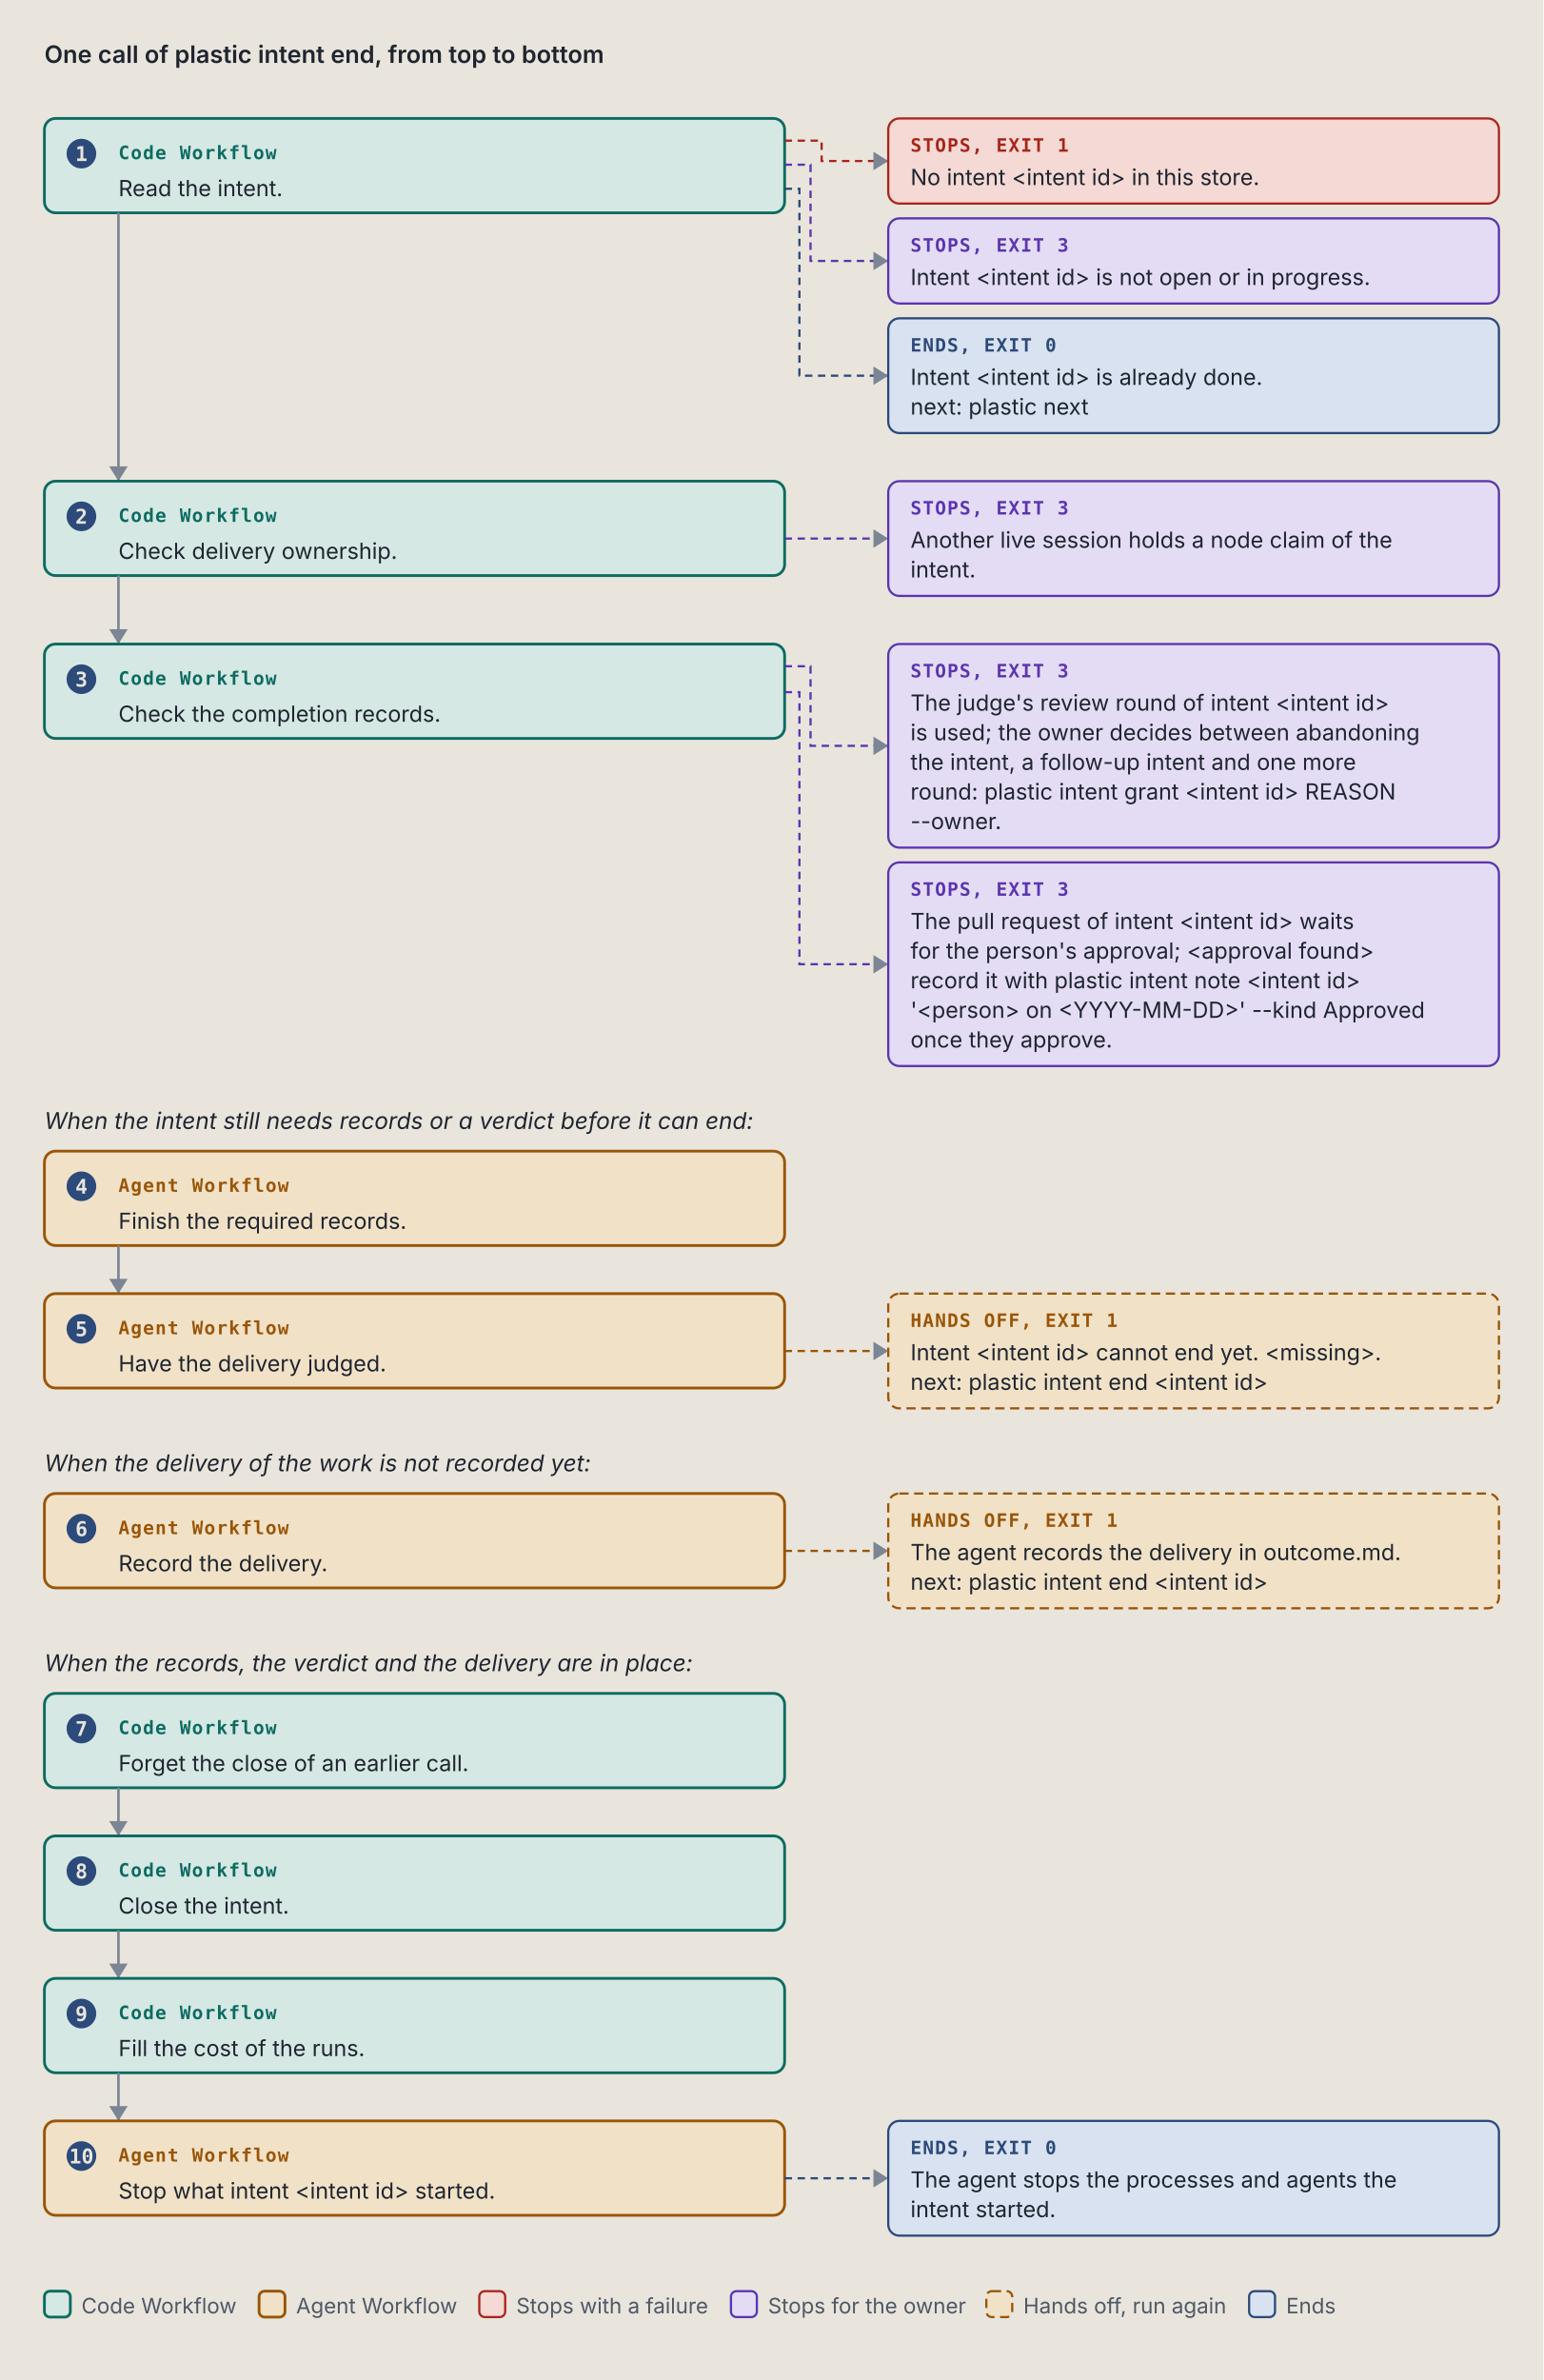
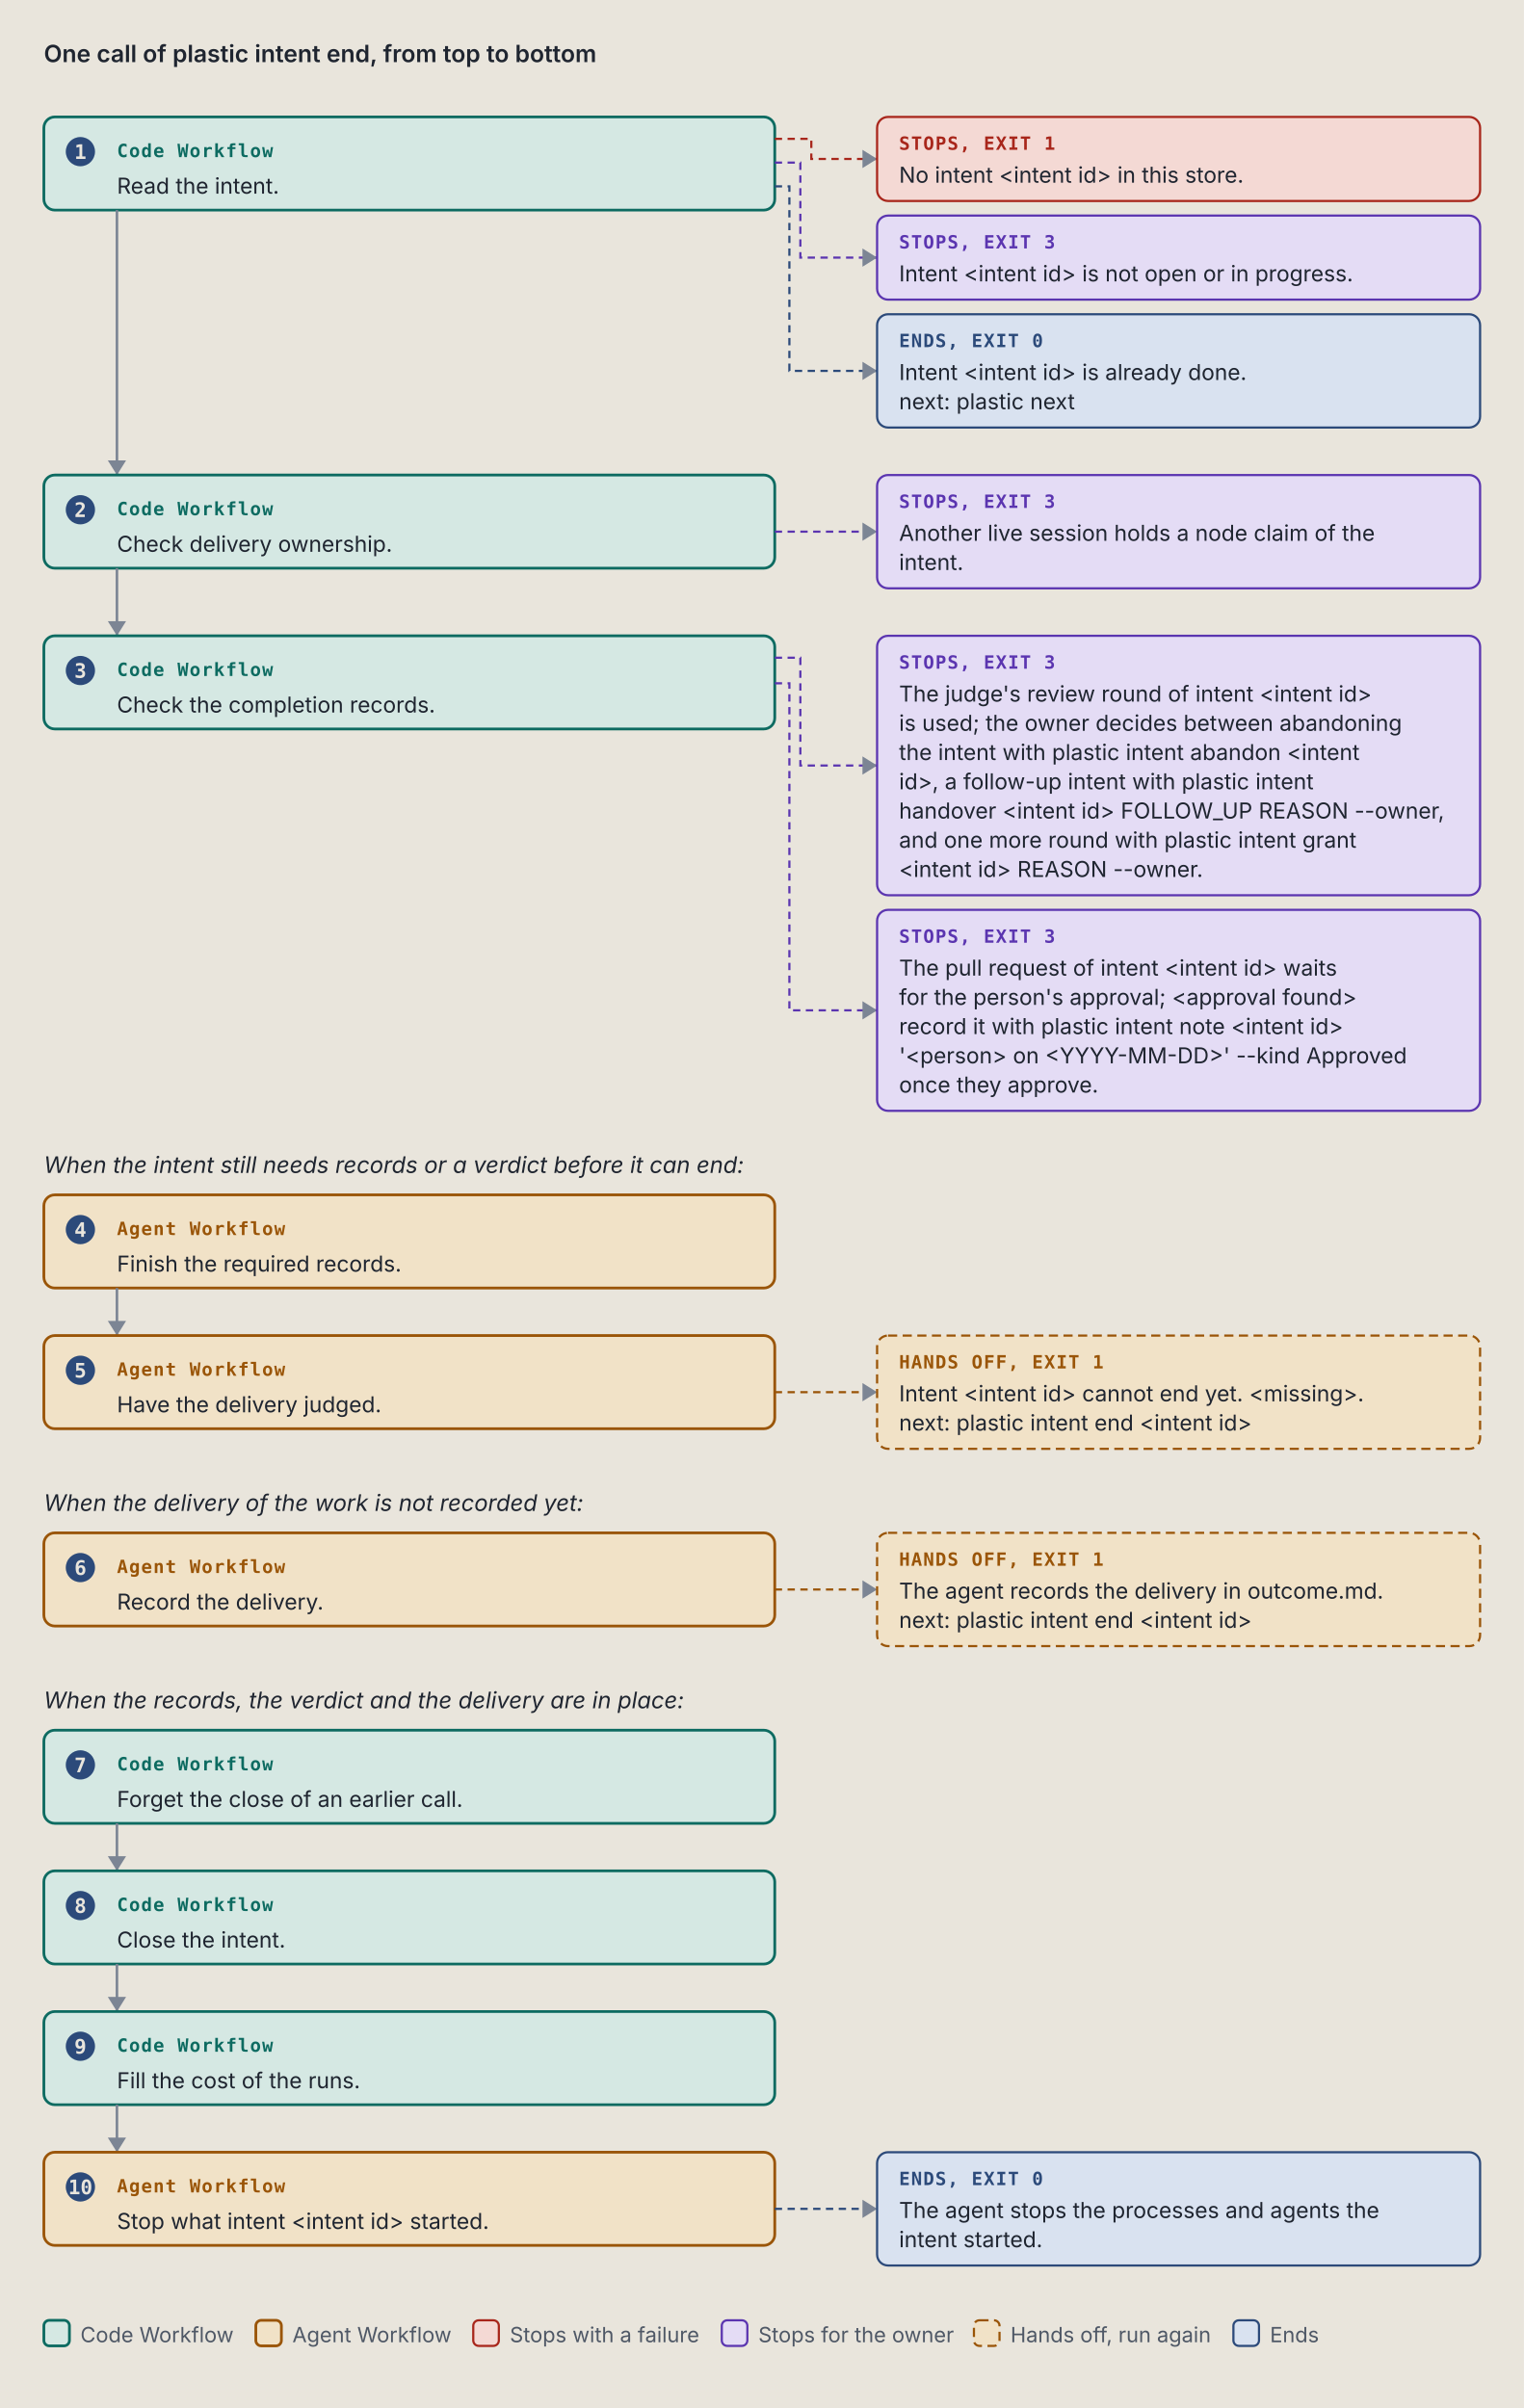
- <svg xmlns="http://www.w3.org/2000/svg" viewBox="0 0 834 1286" width="834" height="1286" role="img" xml:space="preserve">
+ <svg xmlns="http://www.w3.org/2000/svg" viewBox="0 0 834 1318" width="834" height="1318" role="img" xml:space="preserve">
  <style>.ground { fill: #e9e5dc; }
.card { fill: #f4f1ea; stroke: #7c8594; stroke-width: 1; }
.lane-code { fill: #d5e8e3; stroke: #0d6b61; stroke-width: 1.5; }
.lane-agent { fill: #f1e2c7; stroke: #9a5508; stroke-width: 1.5; }
.stop-refusal { fill: #e4dcf5; stroke: #5b35b0; stroke-width: 1.2; }
.stop-failure { fill: #f4d9d4; stroke: #a8261b; stroke-width: 1.2; }
.end { fill: #d9e2f0; stroke: #2c4a7a; stroke-width: 1.2; }
.stop-end { fill: #d9e2f0; stroke: #2c4a7a; stroke-width: 1.2; }
.stop-handoff { fill: #f1e2c7; stroke: #9a5508; stroke-width: 1.2; stroke-dasharray: 5 3; }
.wire-handoff { fill: none; stroke: #9a5508; stroke-width: 1.2; stroke-dasharray: 4 3; }
.wire-end { fill: none; stroke: #2c4a7a; stroke-width: 1.2; stroke-dasharray: 4 3; }
.tag-handoff { fill: #9a5508; }
.k { fill: #4f5866; font: 11.5px "IBM Plex Sans", system-ui, -apple-system, "Segoe UI", sans-serif; }
.way { fill: #1f2530; font: italic 12.5px "IBM Plex Sans", system-ui, -apple-system, "Segoe UI", sans-serif; }
.wire { fill: none; stroke: #7c8594; stroke-width: 1.4; }
.wire-read { fill: none; stroke: #7c8594; stroke-width: 1.4; stroke-dasharray: 5 3; }
.wire-refusal { fill: none; stroke: #5b35b0; stroke-width: 1.2; stroke-dasharray: 4 3; }
.wire-failure { fill: none; stroke: #a8261b; stroke-width: 1.2; stroke-dasharray: 4 3; }
.head { fill: #7c8594; }
.t { fill: #1f2530; font: 12px "IBM Plex Sans", system-ui, -apple-system, "Segoe UI", sans-serif; }
.tb { fill: #1f2530; font: 600 13px "IBM Plex Sans", system-ui, -apple-system, "Segoe UI", sans-serif; }
.tm { fill: #1f2530; font: 11.5px "IBM Plex Mono", ui-monospace, Menlo, Consolas, monospace; }
.tag { font: 600 10px "IBM Plex Mono", ui-monospace, Menlo, Consolas, monospace; letter-spacing: .06em; }
.tag-code { fill: #0d6b61; } .tag-agent { fill: #9a5508; } .tag-refusal { fill: #5b35b0; }
.tag-failure { fill: #a8261b; } .tag-end { fill: #2c4a7a; } .tag-muted { fill: #4f5866; }
.tm.tag-muted { font-size: 10.5px; }
.db { fill: #d9e2f0; stroke: #2c4a7a; stroke-width: 1.2; }
.codebox { fill: #f4f1ea; stroke: #7c8594; stroke-width: 1; }
.cx { fill: #1f2530; font: 12px "IBM Plex Mono", ui-monospace, Menlo, Consolas, monospace; white-space: pre; }
.cx-n { fill: #4f5866; font: 11px "IBM Plex Mono", ui-monospace, Menlo, Consolas, monospace; }
.cx-k { fill: #5b35b0; } .cx-s { fill: #9a5508; } .cx-y { fill: #0d6b61; }
.cx-w { fill: #2c4a7a; font-weight: 600; } .cx-t { fill: #a8261b; } .cx-c { fill: #4f5866; font-style: italic; }
.badge { fill: #2c4a7a; } .badge-t { fill: #e9e5dc; font: 600 11px "IBM Plex Mono", ui-monospace, Menlo, Consolas, monospace; }
.bracket { fill: none; stroke: #2c4a7a; stroke-width: 1.4; }
.term { fill: #16191e; stroke: #7c8594; stroke-width: 1; }
.term-t { fill: #e6e2d8; font: 12px "IBM Plex Mono", ui-monospace, Menlo, Consolas, monospace; }
.term-p { fill: #8fd18f; font: 12px "IBM Plex Mono", ui-monospace, Menlo, Consolas, monospace; }
.term-m { fill: #a3abb6; font: 12px "IBM Plex Mono", ui-monospace, Menlo, Consolas, monospace; }
.big { font: 700 36px "IBM Plex Mono", ui-monospace, Menlo, Consolas, monospace; }

@media (prefers-color-scheme: dark) {
.ground { fill: #171a1f; }
.card { fill: #20242b; stroke: #8a93a2; stroke-width: 1; }
.lane-code { fill: #173a36; stroke: #5cc4b4; stroke-width: 1.5; }
.lane-agent { fill: #3d2e17; stroke: #e5a95a; stroke-width: 1.5; }
.stop-refusal { fill: #2d2445; stroke: #b59cf2; stroke-width: 1.2; }
.stop-failure { fill: #45211e; stroke: #f2958a; stroke-width: 1.2; }
.end { fill: #1f2c42; stroke: #97b6e8; stroke-width: 1.2; }
.stop-end { fill: #1f2c42; stroke: #97b6e8; stroke-width: 1.2; }
.stop-handoff { fill: #3d2e17; stroke: #e5a95a; stroke-width: 1.2; stroke-dasharray: 5 3; }
.wire-handoff { fill: none; stroke: #e5a95a; stroke-width: 1.2; stroke-dasharray: 4 3; }
.wire-end { fill: none; stroke: #97b6e8; stroke-width: 1.2; stroke-dasharray: 4 3; }
.tag-handoff { fill: #e5a95a; }
.k { fill: #b3b9c3; font: 11.5px "IBM Plex Sans", system-ui, -apple-system, "Segoe UI", sans-serif; }
.way { fill: #e8e4da; font: italic 12.5px "IBM Plex Sans", system-ui, -apple-system, "Segoe UI", sans-serif; }
.wire { fill: none; stroke: #8a93a2; stroke-width: 1.4; }
.wire-read { fill: none; stroke: #8a93a2; stroke-width: 1.4; stroke-dasharray: 5 3; }
.wire-refusal { fill: none; stroke: #b59cf2; stroke-width: 1.2; stroke-dasharray: 4 3; }
.wire-failure { fill: none; stroke: #f2958a; stroke-width: 1.2; stroke-dasharray: 4 3; }
.head { fill: #8a93a2; }
.t { fill: #e8e4da; font: 12px "IBM Plex Sans", system-ui, -apple-system, "Segoe UI", sans-serif; }
.tb { fill: #e8e4da; font: 600 13px "IBM Plex Sans", system-ui, -apple-system, "Segoe UI", sans-serif; }
.tm { fill: #e8e4da; font: 11.5px "IBM Plex Mono", ui-monospace, Menlo, Consolas, monospace; }
.tag { font: 600 10px "IBM Plex Mono", ui-monospace, Menlo, Consolas, monospace; letter-spacing: .06em; }
.tag-code { fill: #5cc4b4; } .tag-agent { fill: #e5a95a; } .tag-refusal { fill: #b59cf2; }
.tag-failure { fill: #f2958a; } .tag-end { fill: #97b6e8; } .tag-muted { fill: #b3b9c3; }
.tm.tag-muted { font-size: 10.5px; }
.db { fill: #1f2c42; stroke: #97b6e8; stroke-width: 1.2; }
.codebox { fill: #20242b; stroke: #8a93a2; stroke-width: 1; }
.cx { fill: #e8e4da; font: 12px "IBM Plex Mono", ui-monospace, Menlo, Consolas, monospace; white-space: pre; }
.cx-n { fill: #b3b9c3; font: 11px "IBM Plex Mono", ui-monospace, Menlo, Consolas, monospace; }
.cx-k { fill: #b59cf2; } .cx-s { fill: #e5a95a; } .cx-y { fill: #5cc4b4; }
.cx-w { fill: #97b6e8; font-weight: 600; } .cx-t { fill: #f2958a; } .cx-c { fill: #b3b9c3; font-style: italic; }
.badge { fill: #97b6e8; } .badge-t { fill: #171a1f; font: 600 11px "IBM Plex Mono", ui-monospace, Menlo, Consolas, monospace; }
.bracket { fill: none; stroke: #97b6e8; stroke-width: 1.4; }
.term { fill: #16191e; stroke: #8a93a2; stroke-width: 1; }
.term-t { fill: #e6e2d8; font: 12px "IBM Plex Mono", ui-monospace, Menlo, Consolas, monospace; }
.term-p { fill: #8fd18f; font: 12px "IBM Plex Mono", ui-monospace, Menlo, Consolas, monospace; }
.term-m { fill: #a3abb6; font: 12px "IBM Plex Mono", ui-monospace, Menlo, Consolas, monospace; }
.big { font: 700 36px "IBM Plex Mono", ui-monospace, Menlo, Consolas, monospace; }
}</style>
  <rect width="100%" height="100%" class="ground" />
  <text x="24" y="34" class="tb" text-anchor="start">One call of plastic intent end, from top to bottom</text>
  <rect x="24" y="64" width="400" height="51" rx="6" class="lane-code" />
  <circle cx="44" cy="83" r="8" class="badge" />
  <text x="44" y="87" class="badge-t" text-anchor="middle">1</text>
  <text x="64" y="86" class="tag tag-code" text-anchor="start">Code Workflow</text>
  <text x="64" y="106" class="t" text-anchor="start">Read the intent.</text>
  <path d="M 424 76 L 444 76 L 444 87 L 480 87" class="wire-failure" />
  <path d="M 472 82 L 480 87 L 472 92 Z" class="head" />
  <rect x="480" y="64" width="330" height="46" rx="6" class="stop-failure" />
  <text x="492" y="82" class="tag tag-failure" text-anchor="start">STOPS, EXIT 1</text>
  <text x="492" y="100" class="t" text-anchor="start">No intent &lt;intent id&gt; in this store.</text>
  <path d="M 424 89 L 438 89 L 438 141 L 480 141" class="wire-refusal" />
  <path d="M 472 136 L 480 141 L 472 146 Z" class="head" />
  <rect x="480" y="118" width="330" height="46" rx="6" class="stop-refusal" />
  <text x="492" y="136" class="tag tag-refusal" text-anchor="start">STOPS, EXIT 3</text>
  <text x="492" y="154" class="t" text-anchor="start">Intent &lt;intent id&gt; is not open or in progress.</text>
  <path d="M 424 102 L 432 102 L 432 203 L 480 203" class="wire-end" />
  <path d="M 472 198 L 480 203 L 472 208 Z" class="head" />
  <rect x="480" y="172" width="330" height="62" rx="6" class="stop-end" />
  <text x="492" y="190" class="tag tag-end" text-anchor="start">ENDS, EXIT 0</text>
  <text x="492" y="208" class="t" text-anchor="start">Intent &lt;intent id&gt; is already done.</text>
  <text x="492" y="224" class="t" text-anchor="start">next: plastic next</text>
  <path d="M 64 115 L 64 260" class="wire" />
  <path d="M 59 252 L 64 260 L 69 252 Z" class="head" />
  <rect x="24" y="260" width="400" height="51" rx="6" class="lane-code" />
  <circle cx="44" cy="279" r="8" class="badge" />
  <text x="44" y="283" class="badge-t" text-anchor="middle">2</text>
  <text x="64" y="282" class="tag tag-code" text-anchor="start">Code Workflow</text>
  <text x="64" y="302" class="t" text-anchor="start">Check delivery ownership.</text>
  <path d="M 424 291 L 480 291" class="wire-refusal" />
  <path d="M 472 286 L 480 291 L 472 296 Z" class="head" />
  <rect x="480" y="260" width="330" height="62" rx="6" class="stop-refusal" />
  <text x="492" y="278" class="tag tag-refusal" text-anchor="start">STOPS, EXIT 3</text>
  <text x="492" y="296" class="t" text-anchor="start">Another live session holds a node claim of the</text>
  <text x="492" y="312" class="t" text-anchor="start">intent.</text>
  <path d="M 64 311 L 64 348" class="wire" />
  <path d="M 59 340 L 64 348 L 69 340 Z" class="head" />
  <rect x="24" y="348" width="400" height="51" rx="6" class="lane-code" />
  <circle cx="44" cy="367" r="8" class="badge" />
  <text x="44" y="371" class="badge-t" text-anchor="middle">3</text>
  <text x="64" y="370" class="tag tag-code" text-anchor="start">Code Workflow</text>
  <text x="64" y="390" class="t" text-anchor="start">Check the completion records.</text>
-   <path d="M 424 360 L 438 360 L 438 403 L 480 403" class="wire-refusal" />
-   <path d="M 472 398 L 480 403 L 472 408 Z" class="head" />
-   <rect x="480" y="348" width="330" height="110" rx="6" class="stop-refusal" />
+   <path d="M 424 360 L 438 360 L 438 419 L 480 419" class="wire-refusal" />
+   <path d="M 472 414 L 480 419 L 472 424 Z" class="head" />
+   <rect x="480" y="348" width="330" height="142" rx="6" class="stop-refusal" />
  <text x="492" y="366" class="tag tag-refusal" text-anchor="start">STOPS, EXIT 3</text>
  <text x="492" y="384" class="t" text-anchor="start">The judge's review round of intent &lt;intent id&gt;</text>
  <text x="492" y="400" class="t" text-anchor="start">is used; the owner decides between abandoning</text>
-   <text x="492" y="416" class="t" text-anchor="start">the intent, a follow-up intent and one more</text>
-   <text x="492" y="432" class="t" text-anchor="start">round: plastic intent grant &lt;intent id&gt; REASON</text>
-   <text x="492" y="448" class="t" text-anchor="start">--owner.</text>
-   <path d="M 424 374 L 432 374 L 432 521 L 480 521" class="wire-refusal" />
-   <path d="M 472 516 L 480 521 L 472 526 Z" class="head" />
-   <rect x="480" y="466" width="330" height="110" rx="6" class="stop-refusal" />
-   <text x="492" y="484" class="tag tag-refusal" text-anchor="start">STOPS, EXIT 3</text>
-   <text x="492" y="502" class="t" text-anchor="start">The pull request of intent &lt;intent id&gt; waits</text>
-   <text x="492" y="518" class="t" text-anchor="start">for the person's approval; &lt;approval found&gt;</text>
-   <text x="492" y="534" class="t" text-anchor="start">record it with plastic intent note &lt;intent id&gt;</text>
-   <text x="492" y="550" class="t" text-anchor="start">'&lt;person&gt; on &lt;YYYY-MM-DD&gt;' --kind Approved</text>
-   <text x="492" y="566" class="t" text-anchor="start">once they approve.</text>
-   <text x="24" y="610" class="way" text-anchor="start">When the intent still needs records or a verdict before it can end:</text>
-   <rect x="24" y="622" width="400" height="51" rx="6" class="lane-agent" />
-   <circle cx="44" cy="641" r="8" class="badge" />
-   <text x="44" y="645" class="badge-t" text-anchor="middle">4</text>
-   <text x="64" y="644" class="tag tag-agent" text-anchor="start">Agent Workflow</text>
-   <text x="64" y="664" class="t" text-anchor="start">Finish the required records.</text>
-   <path d="M 64 673 L 64 699" class="wire" />
-   <path d="M 59 691 L 64 699 L 69 691 Z" class="head" />
-   <rect x="24" y="699" width="400" height="51" rx="6" class="lane-agent" />
-   <circle cx="44" cy="718" r="8" class="badge" />
-   <text x="44" y="722" class="badge-t" text-anchor="middle">5</text>
-   <text x="64" y="721" class="tag tag-agent" text-anchor="start">Agent Workflow</text>
-   <text x="64" y="741" class="t" text-anchor="start">Have the delivery judged.</text>
-   <path d="M 424 730 L 480 730" class="wire-handoff" />
-   <path d="M 472 725 L 480 730 L 472 735 Z" class="head" />
-   <rect x="480" y="699" width="330" height="62" rx="6" class="stop-handoff" />
-   <text x="492" y="717" class="tag tag-handoff" text-anchor="start">HANDS OFF, EXIT 1</text>
-   <text x="492" y="735" class="t" text-anchor="start">Intent &lt;intent id&gt; cannot end yet. &lt;missing&gt;.</text>
-   <text x="492" y="751" class="t" text-anchor="start">next: plastic intent end &lt;intent id&gt;</text>
-   <text x="24" y="795" class="way" text-anchor="start">When the delivery of the work is not recorded yet:</text>
-   <rect x="24" y="807" width="400" height="51" rx="6" class="lane-agent" />
-   <circle cx="44" cy="826" r="8" class="badge" />
-   <text x="44" y="830" class="badge-t" text-anchor="middle">6</text>
-   <text x="64" y="829" class="tag tag-agent" text-anchor="start">Agent Workflow</text>
-   <text x="64" y="849" class="t" text-anchor="start">Record the delivery.</text>
-   <path d="M 424 838 L 480 838" class="wire-handoff" />
-   <path d="M 472 833 L 480 838 L 472 843 Z" class="head" />
-   <rect x="480" y="807" width="330" height="62" rx="6" class="stop-handoff" />
-   <text x="492" y="825" class="tag tag-handoff" text-anchor="start">HANDS OFF, EXIT 1</text>
-   <text x="492" y="843" class="t" text-anchor="start">The agent records the delivery in outcome.md.</text>
-   <text x="492" y="859" class="t" text-anchor="start">next: plastic intent end &lt;intent id&gt;</text>
-   <text x="24" y="903" class="way" text-anchor="start">When the records, the verdict and the delivery are in place:</text>
-   <rect x="24" y="915" width="400" height="51" rx="6" class="lane-code" />
-   <circle cx="44" cy="934" r="8" class="badge" />
-   <text x="44" y="938" class="badge-t" text-anchor="middle">7</text>
-   <text x="64" y="937" class="tag tag-code" text-anchor="start">Code Workflow</text>
-   <text x="64" y="957" class="t" text-anchor="start">Forget the close of an earlier call.</text>
-   <path d="M 64 966 L 64 992" class="wire" />
-   <path d="M 59 984 L 64 992 L 69 984 Z" class="head" />
-   <rect x="24" y="992" width="400" height="51" rx="6" class="lane-code" />
-   <circle cx="44" cy="1011" r="8" class="badge" />
-   <text x="44" y="1015" class="badge-t" text-anchor="middle">8</text>
-   <text x="64" y="1014" class="tag tag-code" text-anchor="start">Code Workflow</text>
-   <text x="64" y="1034" class="t" text-anchor="start">Close the intent.</text>
-   <path d="M 64 1043 L 64 1069" class="wire" />
-   <path d="M 59 1061 L 64 1069 L 69 1061 Z" class="head" />
-   <rect x="24" y="1069" width="400" height="51" rx="6" class="lane-code" />
-   <circle cx="44" cy="1088" r="8" class="badge" />
-   <text x="44" y="1092" class="badge-t" text-anchor="middle">9</text>
-   <text x="64" y="1091" class="tag tag-code" text-anchor="start">Code Workflow</text>
-   <text x="64" y="1111" class="t" text-anchor="start">Fill the cost of the runs.</text>
-   <path d="M 64 1120 L 64 1146" class="wire" />
-   <path d="M 59 1138 L 64 1146 L 69 1138 Z" class="head" />
-   <rect x="24" y="1146" width="400" height="51" rx="6" class="lane-agent" />
-   <circle cx="44" cy="1165" r="8" class="badge" />
-   <text x="44" y="1169" class="badge-t" text-anchor="middle">10</text>
-   <text x="64" y="1168" class="tag tag-agent" text-anchor="start">Agent Workflow</text>
-   <text x="64" y="1188" class="t" text-anchor="start">Stop what intent &lt;intent id&gt; started.</text>
-   <path d="M 424 1177 L 480 1177" class="wire-end" />
-   <path d="M 472 1172 L 480 1177 L 472 1182 Z" class="head" />
-   <rect x="480" y="1146" width="330" height="62" rx="6" class="stop-end" />
-   <text x="492" y="1164" class="tag tag-end" text-anchor="start">ENDS, EXIT 0</text>
-   <text x="492" y="1182" class="t" text-anchor="start">The agent stops the processes and agents the</text>
-   <text x="492" y="1198" class="t" text-anchor="start">intent started.</text>
-   <rect x="24" y="1238" width="14" height="14" rx="3" class="lane-code" />
-   <text x="44" y="1250" class="k" text-anchor="start">Code Workflow</text>
-   <rect x="140" y="1238" width="14" height="14" rx="3" class="lane-agent" />
-   <text x="160" y="1250" class="k" text-anchor="start">Agent Workflow</text>
-   <rect x="259" y="1238" width="14" height="14" rx="3" class="stop-failure" />
-   <text x="279" y="1250" class="k" text-anchor="start">Stops with a failure</text>
-   <rect x="395" y="1238" width="14" height="14" rx="3" class="stop-refusal" />
-   <text x="415" y="1250" class="k" text-anchor="start">Stops for the owner</text>
-   <rect x="533" y="1238" width="14" height="14" rx="3" class="stop-handoff" />
-   <text x="553" y="1250" class="k" text-anchor="start">Hands off, run again</text>
-   <rect x="675" y="1238" width="14" height="14" rx="3" class="stop-end" />
-   <text x="695" y="1250" class="k" text-anchor="start">Ends</text>
+   <text x="492" y="416" class="t" text-anchor="start">the intent with plastic intent abandon &lt;intent</text>
+   <text x="492" y="432" class="t" text-anchor="start">id&gt;, a follow-up intent with plastic intent</text>
+   <text x="492" y="448" class="t" text-anchor="start">handover &lt;intent id&gt; FOLLOW_UP REASON --owner,</text>
+   <text x="492" y="464" class="t" text-anchor="start">and one more round with plastic intent grant</text>
+   <text x="492" y="480" class="t" text-anchor="start">&lt;intent id&gt; REASON --owner.</text>
+   <path d="M 424 374 L 432 374 L 432 553 L 480 553" class="wire-refusal" />
+   <path d="M 472 548 L 480 553 L 472 558 Z" class="head" />
+   <rect x="480" y="498" width="330" height="110" rx="6" class="stop-refusal" />
+   <text x="492" y="516" class="tag tag-refusal" text-anchor="start">STOPS, EXIT 3</text>
+   <text x="492" y="534" class="t" text-anchor="start">The pull request of intent &lt;intent id&gt; waits</text>
+   <text x="492" y="550" class="t" text-anchor="start">for the person's approval; &lt;approval found&gt;</text>
+   <text x="492" y="566" class="t" text-anchor="start">record it with plastic intent note &lt;intent id&gt;</text>
+   <text x="492" y="582" class="t" text-anchor="start">'&lt;person&gt; on &lt;YYYY-MM-DD&gt;' --kind Approved</text>
+   <text x="492" y="598" class="t" text-anchor="start">once they approve.</text>
+   <text x="24" y="642" class="way" text-anchor="start">When the intent still needs records or a verdict before it can end:</text>
+   <rect x="24" y="654" width="400" height="51" rx="6" class="lane-agent" />
+   <circle cx="44" cy="673" r="8" class="badge" />
+   <text x="44" y="677" class="badge-t" text-anchor="middle">4</text>
+   <text x="64" y="676" class="tag tag-agent" text-anchor="start">Agent Workflow</text>
+   <text x="64" y="696" class="t" text-anchor="start">Finish the required records.</text>
+   <path d="M 64 705 L 64 731" class="wire" />
+   <path d="M 59 723 L 64 731 L 69 723 Z" class="head" />
+   <rect x="24" y="731" width="400" height="51" rx="6" class="lane-agent" />
+   <circle cx="44" cy="750" r="8" class="badge" />
+   <text x="44" y="754" class="badge-t" text-anchor="middle">5</text>
+   <text x="64" y="753" class="tag tag-agent" text-anchor="start">Agent Workflow</text>
+   <text x="64" y="773" class="t" text-anchor="start">Have the delivery judged.</text>
+   <path d="M 424 762 L 480 762" class="wire-handoff" />
+   <path d="M 472 757 L 480 762 L 472 767 Z" class="head" />
+   <rect x="480" y="731" width="330" height="62" rx="6" class="stop-handoff" />
+   <text x="492" y="749" class="tag tag-handoff" text-anchor="start">HANDS OFF, EXIT 1</text>
+   <text x="492" y="767" class="t" text-anchor="start">Intent &lt;intent id&gt; cannot end yet. &lt;missing&gt;.</text>
+   <text x="492" y="783" class="t" text-anchor="start">next: plastic intent end &lt;intent id&gt;</text>
+   <text x="24" y="827" class="way" text-anchor="start">When the delivery of the work is not recorded yet:</text>
+   <rect x="24" y="839" width="400" height="51" rx="6" class="lane-agent" />
+   <circle cx="44" cy="858" r="8" class="badge" />
+   <text x="44" y="862" class="badge-t" text-anchor="middle">6</text>
+   <text x="64" y="861" class="tag tag-agent" text-anchor="start">Agent Workflow</text>
+   <text x="64" y="881" class="t" text-anchor="start">Record the delivery.</text>
+   <path d="M 424 870 L 480 870" class="wire-handoff" />
+   <path d="M 472 865 L 480 870 L 472 875 Z" class="head" />
+   <rect x="480" y="839" width="330" height="62" rx="6" class="stop-handoff" />
+   <text x="492" y="857" class="tag tag-handoff" text-anchor="start">HANDS OFF, EXIT 1</text>
+   <text x="492" y="875" class="t" text-anchor="start">The agent records the delivery in outcome.md.</text>
+   <text x="492" y="891" class="t" text-anchor="start">next: plastic intent end &lt;intent id&gt;</text>
+   <text x="24" y="935" class="way" text-anchor="start">When the records, the verdict and the delivery are in place:</text>
+   <rect x="24" y="947" width="400" height="51" rx="6" class="lane-code" />
+   <circle cx="44" cy="966" r="8" class="badge" />
+   <text x="44" y="970" class="badge-t" text-anchor="middle">7</text>
+   <text x="64" y="969" class="tag tag-code" text-anchor="start">Code Workflow</text>
+   <text x="64" y="989" class="t" text-anchor="start">Forget the close of an earlier call.</text>
+   <path d="M 64 998 L 64 1024" class="wire" />
+   <path d="M 59 1016 L 64 1024 L 69 1016 Z" class="head" />
+   <rect x="24" y="1024" width="400" height="51" rx="6" class="lane-code" />
+   <circle cx="44" cy="1043" r="8" class="badge" />
+   <text x="44" y="1047" class="badge-t" text-anchor="middle">8</text>
+   <text x="64" y="1046" class="tag tag-code" text-anchor="start">Code Workflow</text>
+   <text x="64" y="1066" class="t" text-anchor="start">Close the intent.</text>
+   <path d="M 64 1075 L 64 1101" class="wire" />
+   <path d="M 59 1093 L 64 1101 L 69 1093 Z" class="head" />
+   <rect x="24" y="1101" width="400" height="51" rx="6" class="lane-code" />
+   <circle cx="44" cy="1120" r="8" class="badge" />
+   <text x="44" y="1124" class="badge-t" text-anchor="middle">9</text>
+   <text x="64" y="1123" class="tag tag-code" text-anchor="start">Code Workflow</text>
+   <text x="64" y="1143" class="t" text-anchor="start">Fill the cost of the runs.</text>
+   <path d="M 64 1152 L 64 1178" class="wire" />
+   <path d="M 59 1170 L 64 1178 L 69 1170 Z" class="head" />
+   <rect x="24" y="1178" width="400" height="51" rx="6" class="lane-agent" />
+   <circle cx="44" cy="1197" r="8" class="badge" />
+   <text x="44" y="1201" class="badge-t" text-anchor="middle">10</text>
+   <text x="64" y="1200" class="tag tag-agent" text-anchor="start">Agent Workflow</text>
+   <text x="64" y="1220" class="t" text-anchor="start">Stop what intent &lt;intent id&gt; started.</text>
+   <path d="M 424 1209 L 480 1209" class="wire-end" />
+   <path d="M 472 1204 L 480 1209 L 472 1214 Z" class="head" />
+   <rect x="480" y="1178" width="330" height="62" rx="6" class="stop-end" />
+   <text x="492" y="1196" class="tag tag-end" text-anchor="start">ENDS, EXIT 0</text>
+   <text x="492" y="1214" class="t" text-anchor="start">The agent stops the processes and agents the</text>
+   <text x="492" y="1230" class="t" text-anchor="start">intent started.</text>
+   <rect x="24" y="1270" width="14" height="14" rx="3" class="lane-code" />
+   <text x="44" y="1282" class="k" text-anchor="start">Code Workflow</text>
+   <rect x="140" y="1270" width="14" height="14" rx="3" class="lane-agent" />
+   <text x="160" y="1282" class="k" text-anchor="start">Agent Workflow</text>
+   <rect x="259" y="1270" width="14" height="14" rx="3" class="stop-failure" />
+   <text x="279" y="1282" class="k" text-anchor="start">Stops with a failure</text>
+   <rect x="395" y="1270" width="14" height="14" rx="3" class="stop-refusal" />
+   <text x="415" y="1282" class="k" text-anchor="start">Stops for the owner</text>
+   <rect x="533" y="1270" width="14" height="14" rx="3" class="stop-handoff" />
+   <text x="553" y="1282" class="k" text-anchor="start">Hands off, run again</text>
+   <rect x="675" y="1270" width="14" height="14" rx="3" class="stop-end" />
+   <text x="695" y="1282" class="k" text-anchor="start">Ends</text>
</svg>
